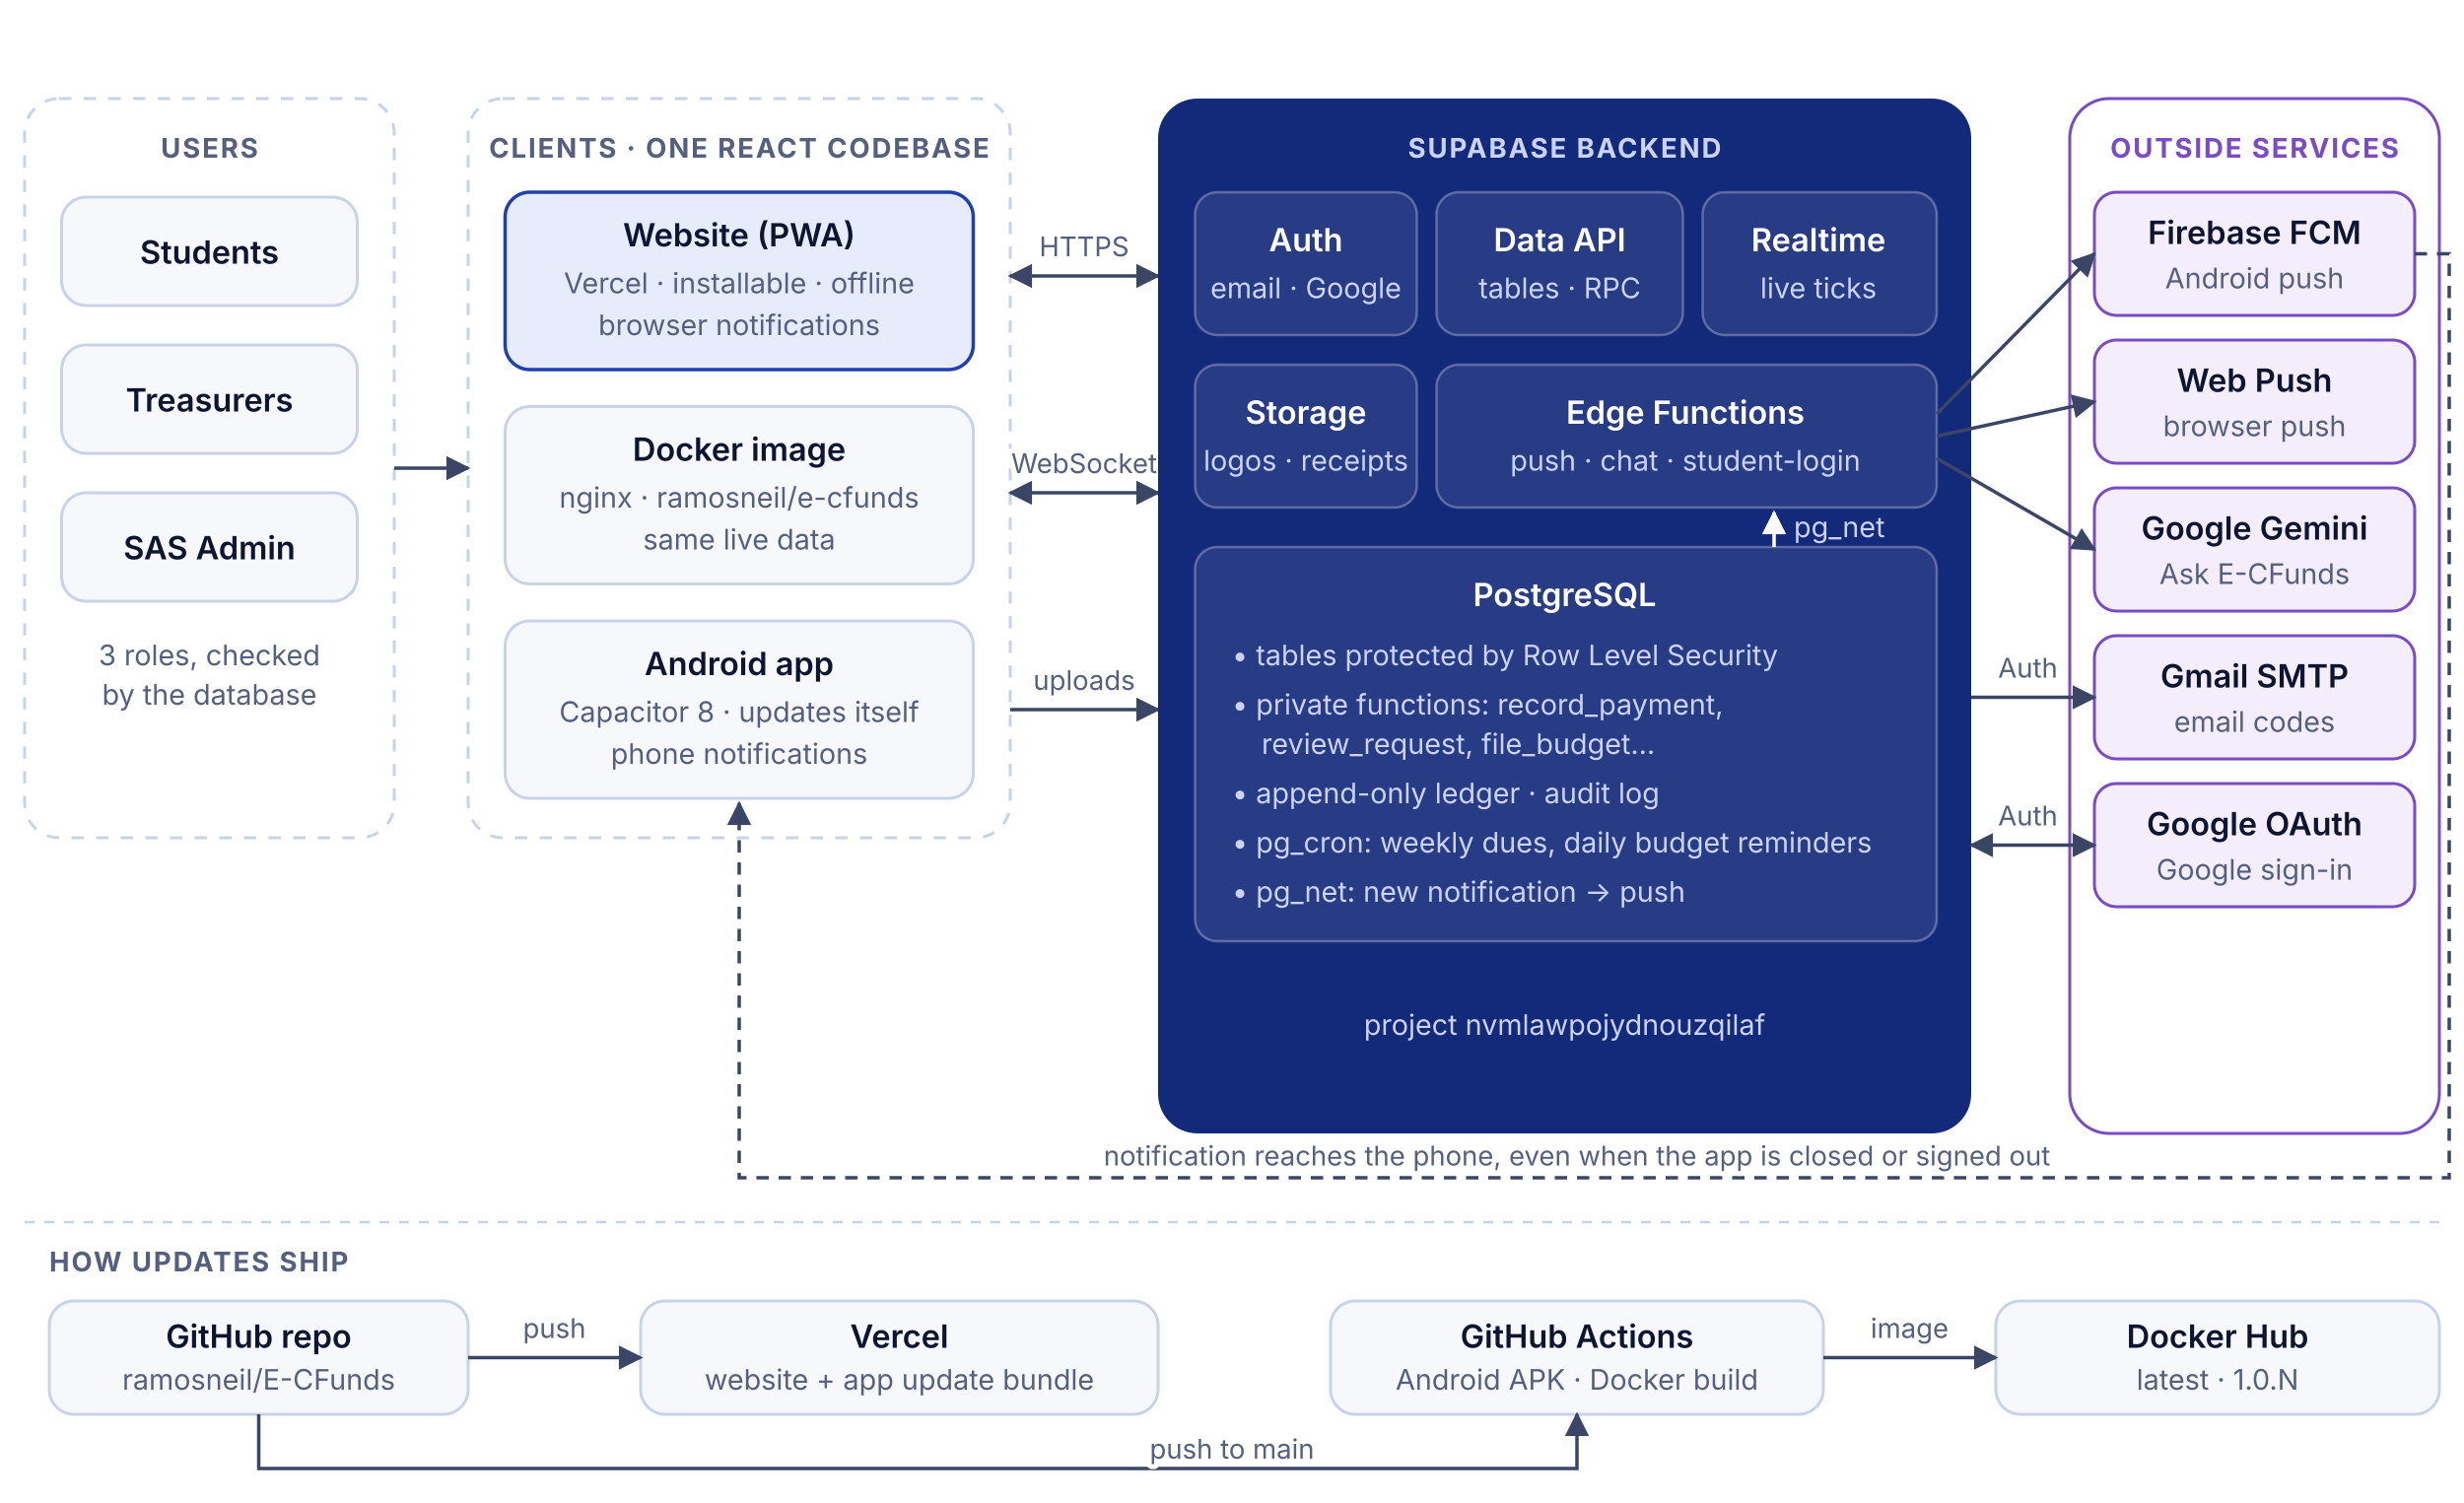
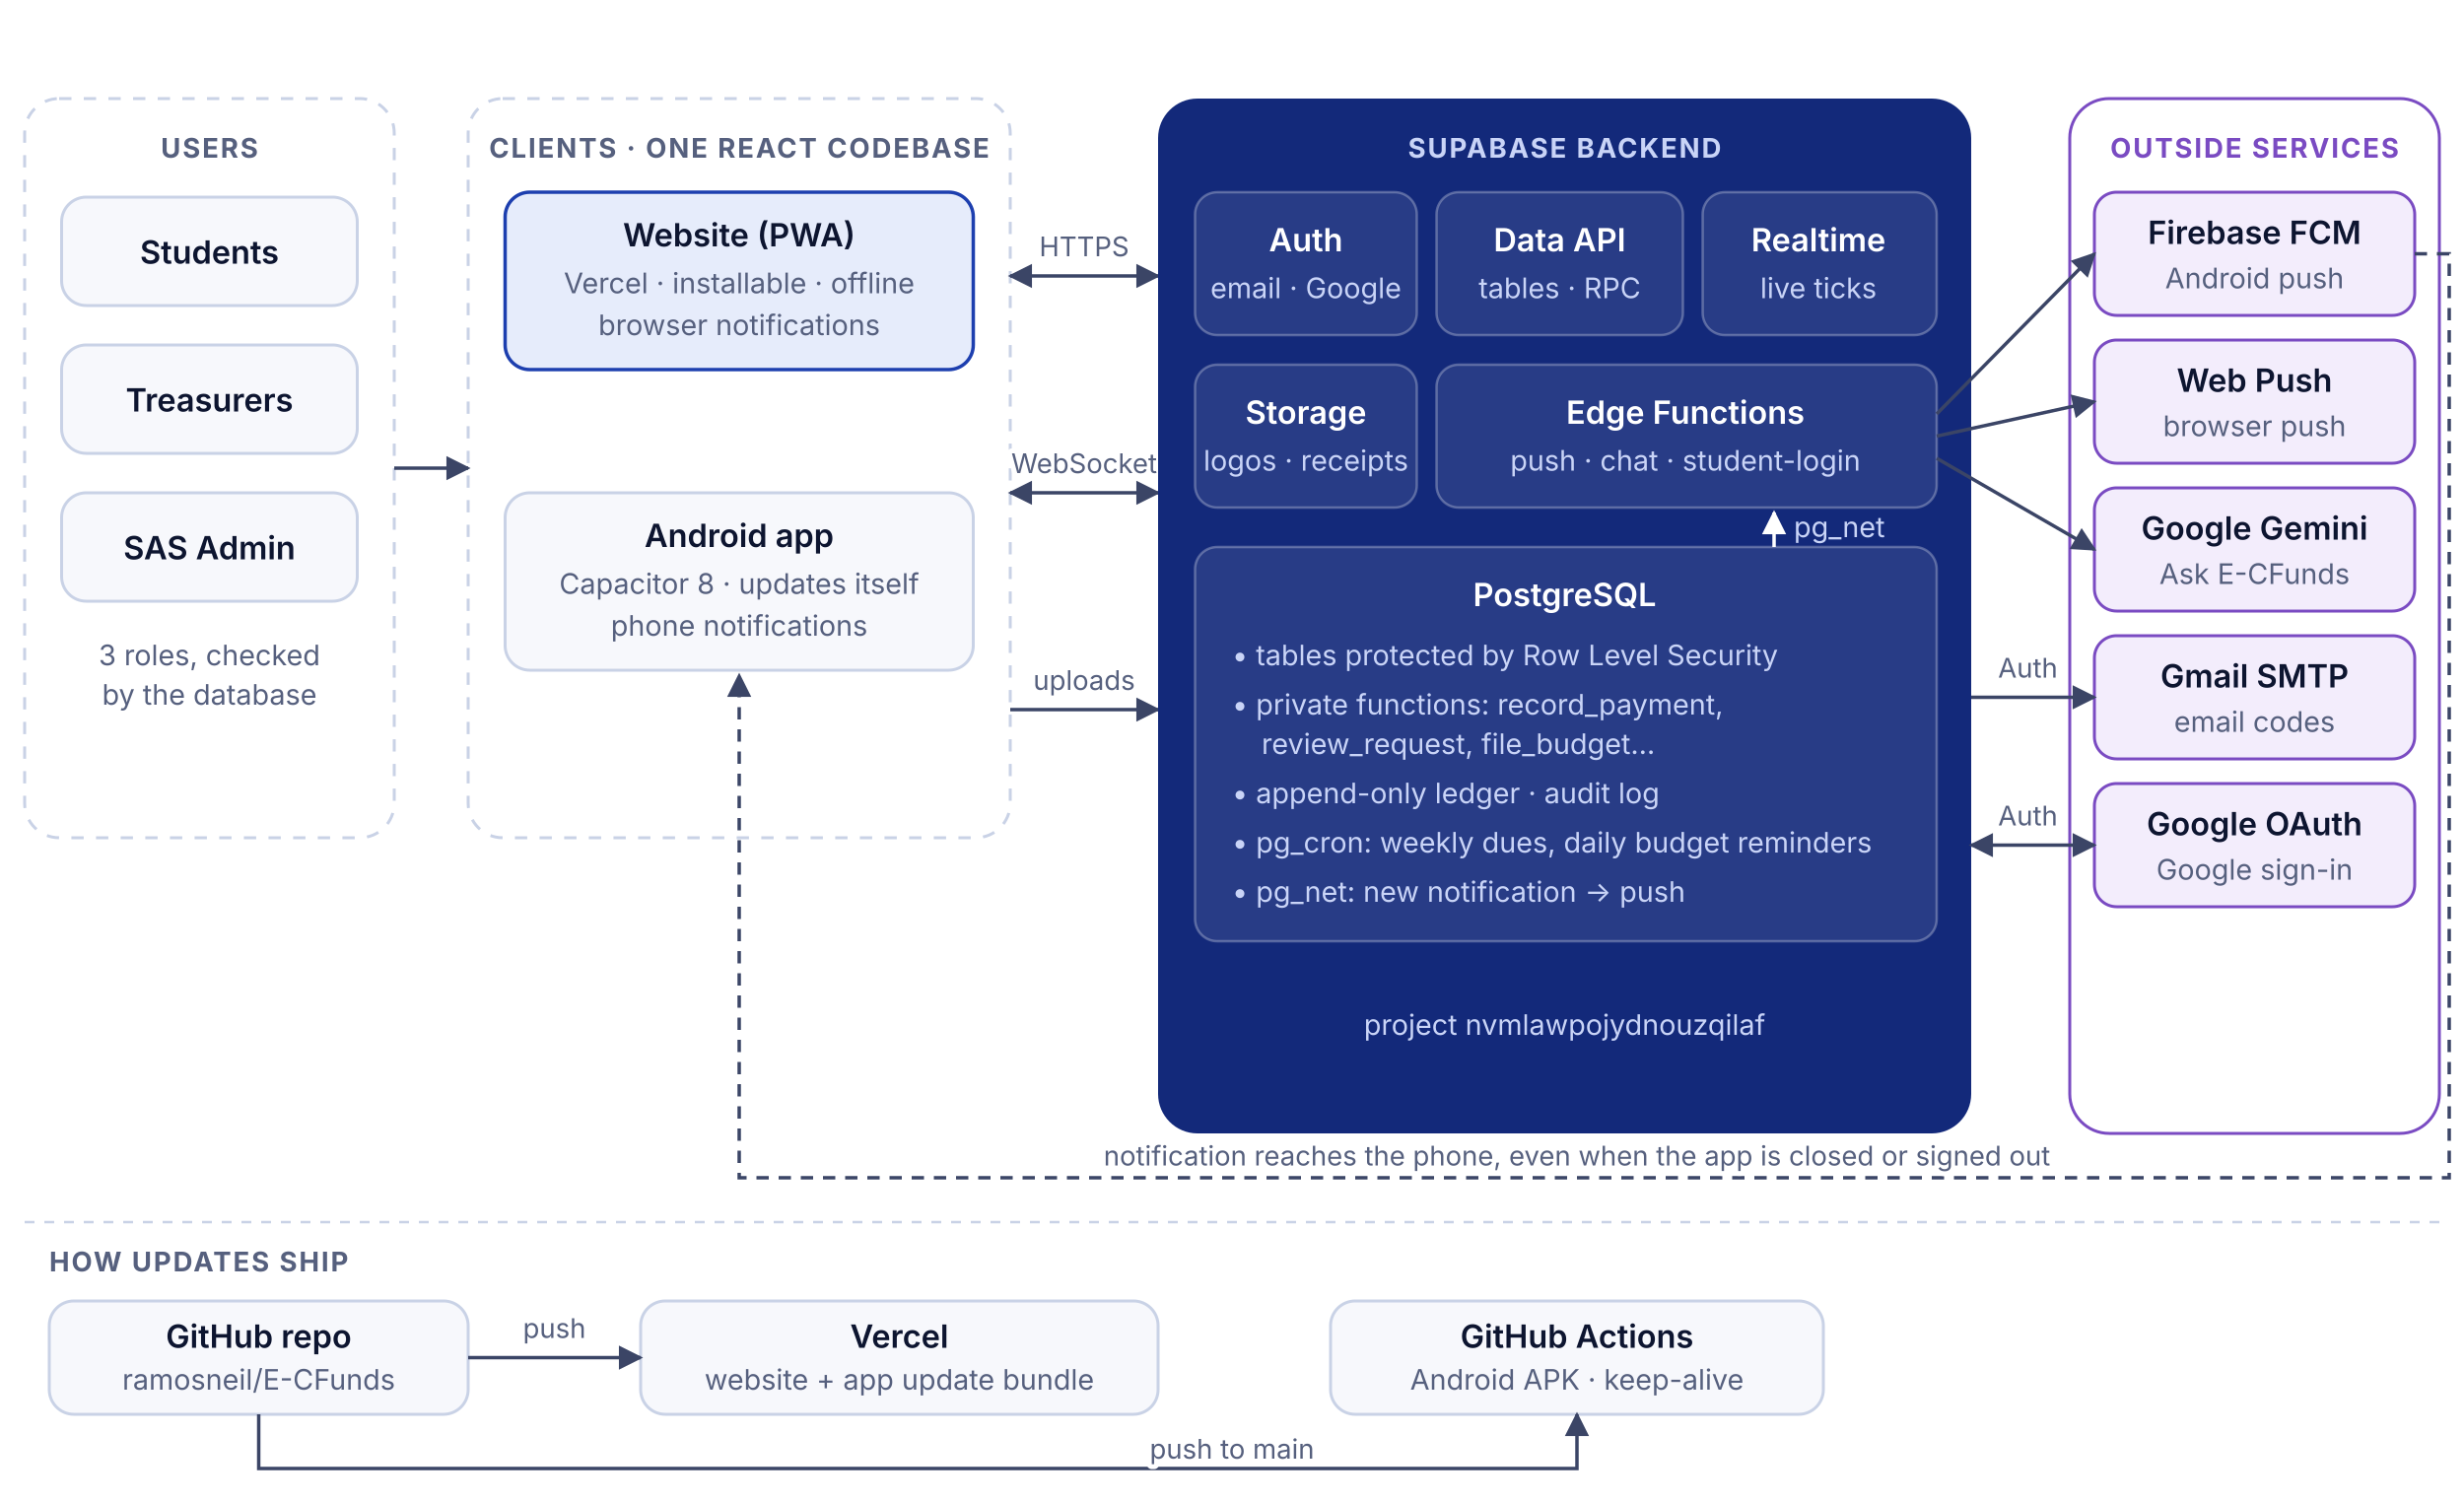
- <svg xmlns="http://www.w3.org/2000/svg" viewBox="0 0 1000 610" role="img" aria-label="System architecture: users open the website, Docker image or Android app; all three talk to the Supabase backend over HTTPS and WebSocket; Supabase calls Firebase, Web Push, Gemini, Gmail and Google sign-in; GitHub ships updates through Vercel and GitHub Actions." width="1000" height="610">
+ <svg xmlns="http://www.w3.org/2000/svg" viewBox="0 0 1000 610" role="img" aria-label="System architecture: users open the website or the Android app; both talk to the Supabase backend over HTTPS and WebSocket; Supabase calls Firebase, Web Push, Gemini, Gmail and Google sign-in; GitHub ships updates through Vercel and GitHub Actions." width="1000" height="610">
  <defs>
    <marker id="a1" viewBox="0 0 10 10" refX="9" refY="5" markerWidth="7" markerHeight="7" orient="auto-start-reverse">
      <path d="M0,0 L10,5 L0,10 z" fill="rgb(59, 69, 102)" fill-opacity="1" stroke="none" stroke-width="1px" stroke-dasharray="none" stroke-linejoin="miter" stroke-linecap="butt" stroke-opacity="1" opacity="1" font-size="15px" font-weight="400" />
    </marker>
    <marker id="a1w" viewBox="0 0 10 10" refX="9" refY="5" markerWidth="7" markerHeight="7" orient="auto-start-reverse">
      <path d="M0,0 L10,5 L0,10 z" fill="rgb(255, 255, 255)" fill-opacity="1" stroke="none" stroke-width="1px" stroke-dasharray="none" stroke-linejoin="miter" stroke-linecap="butt" stroke-opacity="1" opacity="1" font-size="15px" font-weight="400" />
    </marker>
  </defs>
  <rect x="0" y="0" width="1000" height="610" fill="#FFFFFF" />
  <rect x="10" y="40" width="150" height="300" rx="14" fill="none" fill-opacity="1" stroke="rgb(201, 210, 230)" stroke-width="1.2px" stroke-dasharray="5px, 5px" stroke-linejoin="miter" stroke-linecap="butt" stroke-opacity="1" opacity="1" font-size="15px" font-weight="400" />
  <text x="85" y="64" text-anchor="middle" fill="rgb(86, 96, 126)" fill-opacity="1" stroke="none" stroke-width="1px" stroke-dasharray="none" stroke-linejoin="miter" stroke-linecap="butt" stroke-opacity="1" opacity="1" font-size="11px" font-weight="700" letter-spacing="0.77px" font-family="Inter, Arial, Helvetica, sans-serif">USERS</text>
  <rect x="25" y="80" width="120" height="44" rx="10" fill="rgb(247, 248, 252)" fill-opacity="1" stroke="rgb(201, 210, 230)" stroke-width="1.2px" stroke-dasharray="none" stroke-linejoin="miter" stroke-linecap="butt" stroke-opacity="1" opacity="1" font-size="15px" font-weight="400" />
  <text x="85" y="107" text-anchor="middle" fill="rgb(13, 21, 48)" fill-opacity="1" stroke="none" stroke-width="1px" stroke-dasharray="none" stroke-linejoin="miter" stroke-linecap="butt" stroke-opacity="1" opacity="1" font-size="13px" font-weight="600" font-family="Inter, Arial, Helvetica, sans-serif">Students</text>
  <rect x="25" y="140" width="120" height="44" rx="10" fill="rgb(247, 248, 252)" fill-opacity="1" stroke="rgb(201, 210, 230)" stroke-width="1.2px" stroke-dasharray="none" stroke-linejoin="miter" stroke-linecap="butt" stroke-opacity="1" opacity="1" font-size="15px" font-weight="400" />
  <text x="85" y="167" text-anchor="middle" fill="rgb(13, 21, 48)" fill-opacity="1" stroke="none" stroke-width="1px" stroke-dasharray="none" stroke-linejoin="miter" stroke-linecap="butt" stroke-opacity="1" opacity="1" font-size="13px" font-weight="600" font-family="Inter, Arial, Helvetica, sans-serif">Treasurers</text>
  <rect x="25" y="200" width="120" height="44" rx="10" fill="rgb(247, 248, 252)" fill-opacity="1" stroke="rgb(201, 210, 230)" stroke-width="1.2px" stroke-dasharray="none" stroke-linejoin="miter" stroke-linecap="butt" stroke-opacity="1" opacity="1" font-size="15px" font-weight="400" />
  <text x="85" y="227" text-anchor="middle" fill="rgb(13, 21, 48)" fill-opacity="1" stroke="none" stroke-width="1px" stroke-dasharray="none" stroke-linejoin="miter" stroke-linecap="butt" stroke-opacity="1" opacity="1" font-size="13px" font-weight="600" font-family="Inter, Arial, Helvetica, sans-serif">SAS Admin</text>
  <text x="85" y="270" text-anchor="middle" fill="rgb(86, 96, 126)" fill-opacity="1" stroke="none" stroke-width="1px" stroke-dasharray="none" stroke-linejoin="miter" stroke-linecap="butt" stroke-opacity="1" opacity="1" font-size="11.5px" font-weight="400" font-family="Inter, Arial, Helvetica, sans-serif">3 roles, checked</text>
  <text x="85" y="286" text-anchor="middle" fill="rgb(86, 96, 126)" fill-opacity="1" stroke="none" stroke-width="1px" stroke-dasharray="none" stroke-linejoin="miter" stroke-linecap="butt" stroke-opacity="1" opacity="1" font-size="11.5px" font-weight="400" font-family="Inter, Arial, Helvetica, sans-serif">by the database</text>
  <line x1="160" y1="190" x2="190" y2="190" marker-end="url(#a1)" fill="none" fill-opacity="1" stroke="rgb(59, 69, 102)" stroke-width="1.4px" stroke-dasharray="none" stroke-linejoin="miter" stroke-linecap="butt" stroke-opacity="1" opacity="1" font-size="15px" font-weight="400" />
  <rect x="190" y="40" width="220" height="300" rx="14" fill="none" fill-opacity="1" stroke="rgb(201, 210, 230)" stroke-width="1.2px" stroke-dasharray="5px, 5px" stroke-linejoin="miter" stroke-linecap="butt" stroke-opacity="1" opacity="1" font-size="15px" font-weight="400" />
  <text x="300" y="64" text-anchor="middle" fill="rgb(86, 96, 126)" fill-opacity="1" stroke="none" stroke-width="1px" stroke-dasharray="none" stroke-linejoin="miter" stroke-linecap="butt" stroke-opacity="1" opacity="1" font-size="11px" font-weight="700" letter-spacing="0.77px" font-family="Inter, Arial, Helvetica, sans-serif">CLIENTS · ONE REACT CODEBASE</text>
  <rect x="205" y="78" width="190" height="72" rx="10" fill="rgb(230, 236, 251)" fill-opacity="1" stroke="rgb(29, 63, 175)" stroke-width="1.4px" stroke-dasharray="none" stroke-linejoin="miter" stroke-linecap="butt" stroke-opacity="1" opacity="1" font-size="15px" font-weight="400" />
  <text x="300" y="100" text-anchor="middle" fill="rgb(13, 21, 48)" fill-opacity="1" stroke="none" stroke-width="1px" stroke-dasharray="none" stroke-linejoin="miter" stroke-linecap="butt" stroke-opacity="1" opacity="1" font-size="13px" font-weight="600" font-family="Inter, Arial, Helvetica, sans-serif">Website (PWA)</text>
  <text x="300" y="119" text-anchor="middle" fill="rgb(86, 96, 126)" fill-opacity="1" stroke="none" stroke-width="1px" stroke-dasharray="none" stroke-linejoin="miter" stroke-linecap="butt" stroke-opacity="1" opacity="1" font-size="11.5px" font-weight="400" font-family="Inter, Arial, Helvetica, sans-serif">Vercel · installable · offline</text>
  <text x="300" y="136" text-anchor="middle" fill="rgb(86, 96, 126)" fill-opacity="1" stroke="none" stroke-width="1px" stroke-dasharray="none" stroke-linejoin="miter" stroke-linecap="butt" stroke-opacity="1" opacity="1" font-size="11.5px" font-weight="400" font-family="Inter, Arial, Helvetica, sans-serif">browser notifications</text>
-   <rect x="205" y="165" width="190" height="72" rx="10" fill="rgb(247, 248, 252)" fill-opacity="1" stroke="rgb(201, 210, 230)" stroke-width="1.2px" stroke-dasharray="none" stroke-linejoin="miter" stroke-linecap="butt" stroke-opacity="1" opacity="1" font-size="15px" font-weight="400" />
-   <text x="300" y="187" text-anchor="middle" fill="rgb(13, 21, 48)" fill-opacity="1" stroke="none" stroke-width="1px" stroke-dasharray="none" stroke-linejoin="miter" stroke-linecap="butt" stroke-opacity="1" opacity="1" font-size="13px" font-weight="600" font-family="Inter, Arial, Helvetica, sans-serif">Docker image</text>
-   <text x="300" y="206" text-anchor="middle" fill="rgb(86, 96, 126)" fill-opacity="1" stroke="none" stroke-width="1px" stroke-dasharray="none" stroke-linejoin="miter" stroke-linecap="butt" stroke-opacity="1" opacity="1" font-size="11.5px" font-weight="400" font-family="Inter, Arial, Helvetica, sans-serif">nginx · ramosneil/e-cfunds</text>
-   <text x="300" y="223" text-anchor="middle" fill="rgb(86, 96, 126)" fill-opacity="1" stroke="none" stroke-width="1px" stroke-dasharray="none" stroke-linejoin="miter" stroke-linecap="butt" stroke-opacity="1" opacity="1" font-size="11.5px" font-weight="400" font-family="Inter, Arial, Helvetica, sans-serif">same live data</text>
-   <rect x="205" y="252" width="190" height="72" rx="10" fill="rgb(247, 248, 252)" fill-opacity="1" stroke="rgb(201, 210, 230)" stroke-width="1.2px" stroke-dasharray="none" stroke-linejoin="miter" stroke-linecap="butt" stroke-opacity="1" opacity="1" font-size="15px" font-weight="400" />
-   <text x="300" y="274" text-anchor="middle" fill="rgb(13, 21, 48)" fill-opacity="1" stroke="none" stroke-width="1px" stroke-dasharray="none" stroke-linejoin="miter" stroke-linecap="butt" stroke-opacity="1" opacity="1" font-size="13px" font-weight="600" font-family="Inter, Arial, Helvetica, sans-serif">Android app</text>
-   <text x="300" y="293" text-anchor="middle" fill="rgb(86, 96, 126)" fill-opacity="1" stroke="none" stroke-width="1px" stroke-dasharray="none" stroke-linejoin="miter" stroke-linecap="butt" stroke-opacity="1" opacity="1" font-size="11.5px" font-weight="400" font-family="Inter, Arial, Helvetica, sans-serif">Capacitor 8 · updates itself</text>
-   <text x="300" y="310" text-anchor="middle" fill="rgb(86, 96, 126)" fill-opacity="1" stroke="none" stroke-width="1px" stroke-dasharray="none" stroke-linejoin="miter" stroke-linecap="butt" stroke-opacity="1" opacity="1" font-size="11.5px" font-weight="400" font-family="Inter, Arial, Helvetica, sans-serif">phone notifications</text>
+   <rect x="205" y="200" width="190" height="72" rx="10" fill="rgb(247, 248, 252)" fill-opacity="1" stroke="rgb(201, 210, 230)" stroke-width="1.2px" stroke-dasharray="none" stroke-linejoin="miter" stroke-linecap="butt" stroke-opacity="1" opacity="1" font-size="15px" font-weight="400" />
+   <text x="300" y="222" text-anchor="middle" fill="rgb(13, 21, 48)" fill-opacity="1" stroke="none" stroke-width="1px" stroke-dasharray="none" stroke-linejoin="miter" stroke-linecap="butt" stroke-opacity="1" opacity="1" font-size="13px" font-weight="600" font-family="Inter, Arial, Helvetica, sans-serif">Android app</text>
+   <text x="300" y="241" text-anchor="middle" fill="rgb(86, 96, 126)" fill-opacity="1" stroke="none" stroke-width="1px" stroke-dasharray="none" stroke-linejoin="miter" stroke-linecap="butt" stroke-opacity="1" opacity="1" font-size="11.5px" font-weight="400" font-family="Inter, Arial, Helvetica, sans-serif">Capacitor 8 · updates itself</text>
+   <text x="300" y="258" text-anchor="middle" fill="rgb(86, 96, 126)" fill-opacity="1" stroke="none" stroke-width="1px" stroke-dasharray="none" stroke-linejoin="miter" stroke-linecap="butt" stroke-opacity="1" opacity="1" font-size="11.5px" font-weight="400" font-family="Inter, Arial, Helvetica, sans-serif">phone notifications</text>
  <line x1="410" y1="112" x2="470" y2="112" marker-start="url(#a1)" marker-end="url(#a1)" fill="none" fill-opacity="1" stroke="rgb(59, 69, 102)" stroke-width="1.4px" stroke-dasharray="none" stroke-linejoin="miter" stroke-linecap="butt" stroke-opacity="1" opacity="1" font-size="15px" font-weight="400" />
  <text x="440" y="104" text-anchor="middle" fill="rgb(86, 96, 126)" fill-opacity="1" stroke="rgb(255, 255, 255)" stroke-width="4px" stroke-dasharray="none" stroke-linejoin="round" stroke-linecap="butt" stroke-opacity="1" opacity="1" font-size="11px" font-weight="400" paint-order="stroke" font-family="Inter, Arial, Helvetica, sans-serif">HTTPS</text>
  <line x1="410" y1="200" x2="470" y2="200" marker-start="url(#a1)" marker-end="url(#a1)" fill="none" fill-opacity="1" stroke="rgb(59, 69, 102)" stroke-width="1.4px" stroke-dasharray="none" stroke-linejoin="miter" stroke-linecap="butt" stroke-opacity="1" opacity="1" font-size="15px" font-weight="400" />
  <text x="440" y="192" text-anchor="middle" fill="rgb(86, 96, 126)" fill-opacity="1" stroke="rgb(255, 255, 255)" stroke-width="4px" stroke-dasharray="none" stroke-linejoin="round" stroke-linecap="butt" stroke-opacity="1" opacity="1" font-size="11px" font-weight="400" paint-order="stroke" font-family="Inter, Arial, Helvetica, sans-serif">WebSocket</text>
  <line x1="410" y1="288" x2="470" y2="288" marker-end="url(#a1)" fill="none" fill-opacity="1" stroke="rgb(59, 69, 102)" stroke-width="1.4px" stroke-dasharray="none" stroke-linejoin="miter" stroke-linecap="butt" stroke-opacity="1" opacity="1" font-size="15px" font-weight="400" />
  <text x="440" y="280" text-anchor="middle" fill="rgb(86, 96, 126)" fill-opacity="1" stroke="rgb(255, 255, 255)" stroke-width="4px" stroke-dasharray="none" stroke-linejoin="round" stroke-linecap="butt" stroke-opacity="1" opacity="1" font-size="11px" font-weight="400" paint-order="stroke" font-family="Inter, Arial, Helvetica, sans-serif">uploads</text>
  <rect x="470" y="40" width="330" height="420" rx="16" fill="rgb(19, 41, 122)" fill-opacity="1" stroke="none" stroke-width="1px" stroke-dasharray="none" stroke-linejoin="miter" stroke-linecap="butt" stroke-opacity="1" opacity="1" font-size="15px" font-weight="400" />
  <text x="635" y="64" text-anchor="middle" fill="rgb(201, 212, 247)" fill-opacity="1" stroke="none" stroke-width="1px" stroke-dasharray="none" stroke-linejoin="miter" stroke-linecap="butt" stroke-opacity="1" opacity="1" font-size="11px" font-weight="700" letter-spacing="0.77px" font-family="Inter, Arial, Helvetica, sans-serif">SUPABASE BACKEND</text>
  <rect x="485" y="78" width="90" height="58" rx="9" fill="rgba(255, 255, 255, 0.09)" fill-opacity="1" stroke="rgba(255, 255, 255, 0.28)" stroke-width="1px" stroke-dasharray="none" stroke-linejoin="miter" stroke-linecap="butt" stroke-opacity="1" opacity="1" font-size="15px" font-weight="400" />
  <text x="530" y="102" text-anchor="middle" fill="rgb(255, 255, 255)" fill-opacity="1" stroke="none" stroke-width="1px" stroke-dasharray="none" stroke-linejoin="miter" stroke-linecap="butt" stroke-opacity="1" opacity="1" font-size="13px" font-weight="600" font-family="Inter, Arial, Helvetica, sans-serif">Auth</text>
  <text x="530" y="121" text-anchor="middle" fill="rgb(201, 212, 247)" fill-opacity="1" stroke="none" stroke-width="1px" stroke-dasharray="none" stroke-linejoin="miter" stroke-linecap="butt" stroke-opacity="1" opacity="1" font-size="11.5px" font-weight="400" font-family="Inter, Arial, Helvetica, sans-serif">email · Google</text>
  <rect x="583" y="78" width="100" height="58" rx="9" fill="rgba(255, 255, 255, 0.09)" fill-opacity="1" stroke="rgba(255, 255, 255, 0.28)" stroke-width="1px" stroke-dasharray="none" stroke-linejoin="miter" stroke-linecap="butt" stroke-opacity="1" opacity="1" font-size="15px" font-weight="400" />
  <text x="633" y="102" text-anchor="middle" fill="rgb(255, 255, 255)" fill-opacity="1" stroke="none" stroke-width="1px" stroke-dasharray="none" stroke-linejoin="miter" stroke-linecap="butt" stroke-opacity="1" opacity="1" font-size="13px" font-weight="600" font-family="Inter, Arial, Helvetica, sans-serif">Data API</text>
  <text x="633" y="121" text-anchor="middle" fill="rgb(201, 212, 247)" fill-opacity="1" stroke="none" stroke-width="1px" stroke-dasharray="none" stroke-linejoin="miter" stroke-linecap="butt" stroke-opacity="1" opacity="1" font-size="11.5px" font-weight="400" font-family="Inter, Arial, Helvetica, sans-serif">tables · RPC</text>
  <rect x="691" y="78" width="95" height="58" rx="9" fill="rgba(255, 255, 255, 0.09)" fill-opacity="1" stroke="rgba(255, 255, 255, 0.28)" stroke-width="1px" stroke-dasharray="none" stroke-linejoin="miter" stroke-linecap="butt" stroke-opacity="1" opacity="1" font-size="15px" font-weight="400" />
  <text x="738" y="102" text-anchor="middle" fill="rgb(255, 255, 255)" fill-opacity="1" stroke="none" stroke-width="1px" stroke-dasharray="none" stroke-linejoin="miter" stroke-linecap="butt" stroke-opacity="1" opacity="1" font-size="13px" font-weight="600" font-family="Inter, Arial, Helvetica, sans-serif">Realtime</text>
  <text x="738" y="121" text-anchor="middle" fill="rgb(201, 212, 247)" fill-opacity="1" stroke="none" stroke-width="1px" stroke-dasharray="none" stroke-linejoin="miter" stroke-linecap="butt" stroke-opacity="1" opacity="1" font-size="11.5px" font-weight="400" font-family="Inter, Arial, Helvetica, sans-serif">live ticks</text>
  <rect x="485" y="148" width="90" height="58" rx="9" fill="rgba(255, 255, 255, 0.09)" fill-opacity="1" stroke="rgba(255, 255, 255, 0.28)" stroke-width="1px" stroke-dasharray="none" stroke-linejoin="miter" stroke-linecap="butt" stroke-opacity="1" opacity="1" font-size="15px" font-weight="400" />
  <text x="530" y="172" text-anchor="middle" fill="rgb(255, 255, 255)" fill-opacity="1" stroke="none" stroke-width="1px" stroke-dasharray="none" stroke-linejoin="miter" stroke-linecap="butt" stroke-opacity="1" opacity="1" font-size="13px" font-weight="600" font-family="Inter, Arial, Helvetica, sans-serif">Storage</text>
  <text x="530" y="191" text-anchor="middle" fill="rgb(201, 212, 247)" fill-opacity="1" stroke="none" stroke-width="1px" stroke-dasharray="none" stroke-linejoin="miter" stroke-linecap="butt" stroke-opacity="1" opacity="1" font-size="11.5px" font-weight="400" font-family="Inter, Arial, Helvetica, sans-serif">logos · receipts</text>
  <rect x="583" y="148" width="203" height="58" rx="9" fill="rgba(255, 255, 255, 0.09)" fill-opacity="1" stroke="rgba(255, 255, 255, 0.28)" stroke-width="1px" stroke-dasharray="none" stroke-linejoin="miter" stroke-linecap="butt" stroke-opacity="1" opacity="1" font-size="15px" font-weight="400" />
  <text x="684" y="172" text-anchor="middle" fill="rgb(255, 255, 255)" fill-opacity="1" stroke="none" stroke-width="1px" stroke-dasharray="none" stroke-linejoin="miter" stroke-linecap="butt" stroke-opacity="1" opacity="1" font-size="13px" font-weight="600" font-family="Inter, Arial, Helvetica, sans-serif">Edge Functions</text>
  <text x="684" y="191" text-anchor="middle" fill="rgb(201, 212, 247)" fill-opacity="1" stroke="none" stroke-width="1px" stroke-dasharray="none" stroke-linejoin="miter" stroke-linecap="butt" stroke-opacity="1" opacity="1" font-size="11.5px" font-weight="400" font-family="Inter, Arial, Helvetica, sans-serif">push · chat · student-login</text>
  <rect x="485" y="222" width="301" height="160" rx="9" fill="rgba(255, 255, 255, 0.09)" fill-opacity="1" stroke="rgba(255, 255, 255, 0.28)" stroke-width="1px" stroke-dasharray="none" stroke-linejoin="miter" stroke-linecap="butt" stroke-opacity="1" opacity="1" font-size="15px" font-weight="400" />
  <text x="635" y="246" text-anchor="middle" fill="rgb(255, 255, 255)" fill-opacity="1" stroke="none" stroke-width="1px" stroke-dasharray="none" stroke-linejoin="miter" stroke-linecap="butt" stroke-opacity="1" opacity="1" font-size="13px" font-weight="600" font-family="Inter, Arial, Helvetica, sans-serif">PostgreSQL</text>
  <text x="500" y="270" fill="rgb(201, 212, 247)" fill-opacity="1" stroke="none" stroke-width="1px" stroke-dasharray="none" stroke-linejoin="miter" stroke-linecap="butt" stroke-opacity="1" opacity="1" font-size="11.5px" font-weight="400" font-family="Inter, Arial, Helvetica, sans-serif">• tables protected by Row Level Security</text>
  <text x="500" y="290" fill="rgb(201, 212, 247)" fill-opacity="1" stroke="none" stroke-width="1px" stroke-dasharray="none" stroke-linejoin="miter" stroke-linecap="butt" stroke-opacity="1" opacity="1" font-size="11.5px" font-weight="400" font-family="Inter, Arial, Helvetica, sans-serif">• private functions: record_payment,</text>
  <text x="512" y="306" fill="rgb(201, 212, 247)" fill-opacity="1" stroke="none" stroke-width="1px" stroke-dasharray="none" stroke-linejoin="miter" stroke-linecap="butt" stroke-opacity="1" opacity="1" font-size="11.5px" font-weight="400" font-family="Inter, Arial, Helvetica, sans-serif">review_request, file_budget…</text>
  <text x="500" y="326" fill="rgb(201, 212, 247)" fill-opacity="1" stroke="none" stroke-width="1px" stroke-dasharray="none" stroke-linejoin="miter" stroke-linecap="butt" stroke-opacity="1" opacity="1" font-size="11.5px" font-weight="400" font-family="Inter, Arial, Helvetica, sans-serif">• append-only ledger · audit log</text>
  <text x="500" y="346" fill="rgb(201, 212, 247)" fill-opacity="1" stroke="none" stroke-width="1px" stroke-dasharray="none" stroke-linejoin="miter" stroke-linecap="butt" stroke-opacity="1" opacity="1" font-size="11.5px" font-weight="400" font-family="Inter, Arial, Helvetica, sans-serif">• pg_cron: weekly dues, daily budget reminders</text>
  <text x="500" y="366" fill="rgb(201, 212, 247)" fill-opacity="1" stroke="none" stroke-width="1px" stroke-dasharray="none" stroke-linejoin="miter" stroke-linecap="butt" stroke-opacity="1" opacity="1" font-size="11.5px" font-weight="400" font-family="Inter, Arial, Helvetica, sans-serif">• pg_net: new notification → push</text>
  <line x1="720" y1="222" x2="720" y2="208" marker-end="url(#a1w)" fill="none" fill-opacity="1" stroke="rgb(255, 255, 255)" stroke-width="1.4px" stroke-dasharray="none" stroke-linejoin="miter" stroke-linecap="butt" stroke-opacity="1" opacity="1" font-size="15px" font-weight="400" />
  <text x="728" y="218" fill="rgb(201, 212, 247)" fill-opacity="1" stroke="none" stroke-width="1px" stroke-dasharray="none" stroke-linejoin="miter" stroke-linecap="butt" stroke-opacity="1" opacity="1" font-size="11.5px" font-weight="400" font-family="Inter, Arial, Helvetica, sans-serif">pg_net</text>
  <text x="635" y="420" text-anchor="middle" fill="rgb(201, 212, 247)" fill-opacity="1" stroke="none" stroke-width="1px" stroke-dasharray="none" stroke-linejoin="miter" stroke-linecap="butt" stroke-opacity="1" opacity="1" font-size="11.5px" font-weight="400" font-family="Inter, Arial, Helvetica, sans-serif">project nvmlawpojydnouzqilaf</text>
  <rect x="840" y="40" width="150" height="420" rx="16" fill="none" fill-opacity="1" stroke="rgb(122, 75, 194)" stroke-width="1.2px" stroke-dasharray="none" stroke-linejoin="miter" stroke-linecap="butt" stroke-opacity="1" opacity="1" font-size="15px" font-weight="400" />
  <text x="915" y="64" text-anchor="middle" fill="rgb(122, 75, 194)" fill-opacity="1" stroke="none" stroke-width="1px" stroke-dasharray="none" stroke-linejoin="miter" stroke-linecap="butt" stroke-opacity="1" opacity="1" font-size="11px" font-weight="700" letter-spacing="0.77px" font-family="Inter, Arial, Helvetica, sans-serif">OUTSIDE SERVICES</text>
  <rect x="850" y="78" width="130" height="50" rx="9" fill="rgb(243, 237, 252)" fill-opacity="1" stroke="rgb(122, 75, 194)" stroke-width="1.2px" stroke-dasharray="none" stroke-linejoin="miter" stroke-linecap="butt" stroke-opacity="1" opacity="1" font-size="15px" font-weight="400" />
  <text x="915" y="99" text-anchor="middle" fill="rgb(13, 21, 48)" fill-opacity="1" stroke="none" stroke-width="1px" stroke-dasharray="none" stroke-linejoin="miter" stroke-linecap="butt" stroke-opacity="1" opacity="1" font-size="13px" font-weight="600" font-family="Inter, Arial, Helvetica, sans-serif">Firebase FCM</text>
  <text x="915" y="117" text-anchor="middle" fill="rgb(86, 96, 126)" fill-opacity="1" stroke="none" stroke-width="1px" stroke-dasharray="none" stroke-linejoin="miter" stroke-linecap="butt" stroke-opacity="1" opacity="1" font-size="11.5px" font-weight="400" font-family="Inter, Arial, Helvetica, sans-serif">Android push</text>
  <rect x="850" y="138" width="130" height="50" rx="9" fill="rgb(243, 237, 252)" fill-opacity="1" stroke="rgb(122, 75, 194)" stroke-width="1.2px" stroke-dasharray="none" stroke-linejoin="miter" stroke-linecap="butt" stroke-opacity="1" opacity="1" font-size="15px" font-weight="400" />
  <text x="915" y="159" text-anchor="middle" fill="rgb(13, 21, 48)" fill-opacity="1" stroke="none" stroke-width="1px" stroke-dasharray="none" stroke-linejoin="miter" stroke-linecap="butt" stroke-opacity="1" opacity="1" font-size="13px" font-weight="600" font-family="Inter, Arial, Helvetica, sans-serif">Web Push</text>
  <text x="915" y="177" text-anchor="middle" fill="rgb(86, 96, 126)" fill-opacity="1" stroke="none" stroke-width="1px" stroke-dasharray="none" stroke-linejoin="miter" stroke-linecap="butt" stroke-opacity="1" opacity="1" font-size="11.5px" font-weight="400" font-family="Inter, Arial, Helvetica, sans-serif">browser push</text>
  <rect x="850" y="198" width="130" height="50" rx="9" fill="rgb(243, 237, 252)" fill-opacity="1" stroke="rgb(122, 75, 194)" stroke-width="1.2px" stroke-dasharray="none" stroke-linejoin="miter" stroke-linecap="butt" stroke-opacity="1" opacity="1" font-size="15px" font-weight="400" />
  <text x="915" y="219" text-anchor="middle" fill="rgb(13, 21, 48)" fill-opacity="1" stroke="none" stroke-width="1px" stroke-dasharray="none" stroke-linejoin="miter" stroke-linecap="butt" stroke-opacity="1" opacity="1" font-size="13px" font-weight="600" font-family="Inter, Arial, Helvetica, sans-serif">Google Gemini</text>
  <text x="915" y="237" text-anchor="middle" fill="rgb(86, 96, 126)" fill-opacity="1" stroke="none" stroke-width="1px" stroke-dasharray="none" stroke-linejoin="miter" stroke-linecap="butt" stroke-opacity="1" opacity="1" font-size="11.5px" font-weight="400" font-family="Inter, Arial, Helvetica, sans-serif">Ask E-CFunds</text>
  <rect x="850" y="258" width="130" height="50" rx="9" fill="rgb(243, 237, 252)" fill-opacity="1" stroke="rgb(122, 75, 194)" stroke-width="1.2px" stroke-dasharray="none" stroke-linejoin="miter" stroke-linecap="butt" stroke-opacity="1" opacity="1" font-size="15px" font-weight="400" />
  <text x="915" y="279" text-anchor="middle" fill="rgb(13, 21, 48)" fill-opacity="1" stroke="none" stroke-width="1px" stroke-dasharray="none" stroke-linejoin="miter" stroke-linecap="butt" stroke-opacity="1" opacity="1" font-size="13px" font-weight="600" font-family="Inter, Arial, Helvetica, sans-serif">Gmail SMTP</text>
  <text x="915" y="297" text-anchor="middle" fill="rgb(86, 96, 126)" fill-opacity="1" stroke="none" stroke-width="1px" stroke-dasharray="none" stroke-linejoin="miter" stroke-linecap="butt" stroke-opacity="1" opacity="1" font-size="11.5px" font-weight="400" font-family="Inter, Arial, Helvetica, sans-serif">email codes</text>
  <rect x="850" y="318" width="130" height="50" rx="9" fill="rgb(243, 237, 252)" fill-opacity="1" stroke="rgb(122, 75, 194)" stroke-width="1.2px" stroke-dasharray="none" stroke-linejoin="miter" stroke-linecap="butt" stroke-opacity="1" opacity="1" font-size="15px" font-weight="400" />
  <text x="915" y="339" text-anchor="middle" fill="rgb(13, 21, 48)" fill-opacity="1" stroke="none" stroke-width="1px" stroke-dasharray="none" stroke-linejoin="miter" stroke-linecap="butt" stroke-opacity="1" opacity="1" font-size="13px" font-weight="600" font-family="Inter, Arial, Helvetica, sans-serif">Google OAuth</text>
  <text x="915" y="357" text-anchor="middle" fill="rgb(86, 96, 126)" fill-opacity="1" stroke="none" stroke-width="1px" stroke-dasharray="none" stroke-linejoin="miter" stroke-linecap="butt" stroke-opacity="1" opacity="1" font-size="11.5px" font-weight="400" font-family="Inter, Arial, Helvetica, sans-serif">Google sign-in</text>
  <line x1="786" y1="168" x2="850" y2="103" marker-end="url(#a1)" fill="none" fill-opacity="1" stroke="rgb(59, 69, 102)" stroke-width="1.4px" stroke-dasharray="none" stroke-linejoin="miter" stroke-linecap="butt" stroke-opacity="1" opacity="1" font-size="15px" font-weight="400" />
  <line x1="786" y1="177" x2="850" y2="163" marker-end="url(#a1)" fill="none" fill-opacity="1" stroke="rgb(59, 69, 102)" stroke-width="1.4px" stroke-dasharray="none" stroke-linejoin="miter" stroke-linecap="butt" stroke-opacity="1" opacity="1" font-size="15px" font-weight="400" />
  <line x1="786" y1="186" x2="850" y2="223" marker-end="url(#a1)" fill="none" fill-opacity="1" stroke="rgb(59, 69, 102)" stroke-width="1.4px" stroke-dasharray="none" stroke-linejoin="miter" stroke-linecap="butt" stroke-opacity="1" opacity="1" font-size="15px" font-weight="400" />
  <line x1="800" y1="283" x2="850" y2="283" marker-end="url(#a1)" fill="none" fill-opacity="1" stroke="rgb(59, 69, 102)" stroke-width="1.4px" stroke-dasharray="none" stroke-linejoin="miter" stroke-linecap="butt" stroke-opacity="1" opacity="1" font-size="15px" font-weight="400" />
  <line x1="800" y1="343" x2="850" y2="343" marker-start="url(#a1)" marker-end="url(#a1)" fill="none" fill-opacity="1" stroke="rgb(59, 69, 102)" stroke-width="1.4px" stroke-dasharray="none" stroke-linejoin="miter" stroke-linecap="butt" stroke-opacity="1" opacity="1" font-size="15px" font-weight="400" />
  <text x="823" y="275" text-anchor="middle" fill="rgb(86, 96, 126)" fill-opacity="1" stroke="rgb(255, 255, 255)" stroke-width="4px" stroke-dasharray="none" stroke-linejoin="round" stroke-linecap="butt" stroke-opacity="1" opacity="1" font-size="11px" font-weight="400" paint-order="stroke" font-family="Inter, Arial, Helvetica, sans-serif">Auth</text>
  <text x="823" y="335" text-anchor="middle" fill="rgb(86, 96, 126)" fill-opacity="1" stroke="rgb(255, 255, 255)" stroke-width="4px" stroke-dasharray="none" stroke-linejoin="round" stroke-linecap="butt" stroke-opacity="1" opacity="1" font-size="11px" font-weight="400" paint-order="stroke" font-family="Inter, Arial, Helvetica, sans-serif">Auth</text>
-   <path d="M980,103 H994 V478 H300 V326" marker-end="url(#a1)" fill="none" fill-opacity="1" stroke="rgb(59, 69, 102)" stroke-width="1.4px" stroke-dasharray="5px, 4px" stroke-linejoin="miter" stroke-linecap="butt" stroke-opacity="1" opacity="1" font-size="15px" font-weight="400" />
+   <path d="M980,103 H994 V478 H300 V274" marker-end="url(#a1)" fill="none" fill-opacity="1" stroke="rgb(59, 69, 102)" stroke-width="1.4px" stroke-dasharray="5px, 4px" stroke-linejoin="miter" stroke-linecap="butt" stroke-opacity="1" opacity="1" font-size="15px" font-weight="400" />
  <text x="640" y="473" text-anchor="middle" fill="rgb(86, 96, 126)" fill-opacity="1" stroke="rgb(255, 255, 255)" stroke-width="4px" stroke-dasharray="none" stroke-linejoin="round" stroke-linecap="butt" stroke-opacity="1" opacity="1" font-size="11px" font-weight="400" paint-order="stroke" font-family="Inter, Arial, Helvetica, sans-serif">notification reaches the phone, even when the app is closed or signed out</text>
  <line x1="10" y1="496" x2="990" y2="496" stroke="rgb(201, 210, 230)" stroke-dasharray="4px, 4px" fill="rgb(0, 0, 0)" fill-opacity="1" stroke-width="1px" stroke-linejoin="miter" stroke-linecap="butt" stroke-opacity="1" opacity="1" font-size="15px" font-weight="400" />
  <text x="20" y="516" fill="rgb(86, 96, 126)" fill-opacity="1" stroke="none" stroke-width="1px" stroke-dasharray="none" stroke-linejoin="miter" stroke-linecap="butt" stroke-opacity="1" opacity="1" font-size="11px" font-weight="700" letter-spacing="0.77px" font-family="Inter, Arial, Helvetica, sans-serif">HOW UPDATES SHIP</text>
  <rect x="20" y="528" width="170" height="46" rx="10" fill="rgb(247, 248, 252)" fill-opacity="1" stroke="rgb(201, 210, 230)" stroke-width="1.2px" stroke-dasharray="none" stroke-linejoin="miter" stroke-linecap="butt" stroke-opacity="1" opacity="1" font-size="15px" font-weight="400" />
  <text x="105" y="547" text-anchor="middle" fill="rgb(13, 21, 48)" fill-opacity="1" stroke="none" stroke-width="1px" stroke-dasharray="none" stroke-linejoin="miter" stroke-linecap="butt" stroke-opacity="1" opacity="1" font-size="13px" font-weight="600" font-family="Inter, Arial, Helvetica, sans-serif">GitHub repo</text>
  <text x="105" y="564" text-anchor="middle" fill="rgb(86, 96, 126)" fill-opacity="1" stroke="none" stroke-width="1px" stroke-dasharray="none" stroke-linejoin="miter" stroke-linecap="butt" stroke-opacity="1" opacity="1" font-size="11.5px" font-weight="400" font-family="Inter, Arial, Helvetica, sans-serif">ramosneil/E-CFunds</text>
  <rect x="260" y="528" width="210" height="46" rx="10" fill="rgb(247, 248, 252)" fill-opacity="1" stroke="rgb(201, 210, 230)" stroke-width="1.2px" stroke-dasharray="none" stroke-linejoin="miter" stroke-linecap="butt" stroke-opacity="1" opacity="1" font-size="15px" font-weight="400" />
  <text x="365" y="547" text-anchor="middle" fill="rgb(13, 21, 48)" fill-opacity="1" stroke="none" stroke-width="1px" stroke-dasharray="none" stroke-linejoin="miter" stroke-linecap="butt" stroke-opacity="1" opacity="1" font-size="13px" font-weight="600" font-family="Inter, Arial, Helvetica, sans-serif">Vercel</text>
  <text x="365" y="564" text-anchor="middle" fill="rgb(86, 96, 126)" fill-opacity="1" stroke="none" stroke-width="1px" stroke-dasharray="none" stroke-linejoin="miter" stroke-linecap="butt" stroke-opacity="1" opacity="1" font-size="11.5px" font-weight="400" font-family="Inter, Arial, Helvetica, sans-serif">website + app update bundle</text>
  <rect x="540" y="528" width="200" height="46" rx="10" fill="rgb(247, 248, 252)" fill-opacity="1" stroke="rgb(201, 210, 230)" stroke-width="1.2px" stroke-dasharray="none" stroke-linejoin="miter" stroke-linecap="butt" stroke-opacity="1" opacity="1" font-size="15px" font-weight="400" />
  <text x="640" y="547" text-anchor="middle" fill="rgb(13, 21, 48)" fill-opacity="1" stroke="none" stroke-width="1px" stroke-dasharray="none" stroke-linejoin="miter" stroke-linecap="butt" stroke-opacity="1" opacity="1" font-size="13px" font-weight="600" font-family="Inter, Arial, Helvetica, sans-serif">GitHub Actions</text>
-   <text x="640" y="564" text-anchor="middle" fill="rgb(86, 96, 126)" fill-opacity="1" stroke="none" stroke-width="1px" stroke-dasharray="none" stroke-linejoin="miter" stroke-linecap="butt" stroke-opacity="1" opacity="1" font-size="11.5px" font-weight="400" font-family="Inter, Arial, Helvetica, sans-serif">Android APK · Docker build</text>
-   <rect x="810" y="528" width="180" height="46" rx="10" fill="rgb(247, 248, 252)" fill-opacity="1" stroke="rgb(201, 210, 230)" stroke-width="1.2px" stroke-dasharray="none" stroke-linejoin="miter" stroke-linecap="butt" stroke-opacity="1" opacity="1" font-size="15px" font-weight="400" />
-   <text x="900" y="547" text-anchor="middle" fill="rgb(13, 21, 48)" fill-opacity="1" stroke="none" stroke-width="1px" stroke-dasharray="none" stroke-linejoin="miter" stroke-linecap="butt" stroke-opacity="1" opacity="1" font-size="13px" font-weight="600" font-family="Inter, Arial, Helvetica, sans-serif">Docker Hub</text>
-   <text x="900" y="564" text-anchor="middle" fill="rgb(86, 96, 126)" fill-opacity="1" stroke="none" stroke-width="1px" stroke-dasharray="none" stroke-linejoin="miter" stroke-linecap="butt" stroke-opacity="1" opacity="1" font-size="11.5px" font-weight="400" font-family="Inter, Arial, Helvetica, sans-serif">latest · 1.0.N</text>
+   <text x="640" y="564" text-anchor="middle" fill="rgb(86, 96, 126)" fill-opacity="1" stroke="none" stroke-width="1px" stroke-dasharray="none" stroke-linejoin="miter" stroke-linecap="butt" stroke-opacity="1" opacity="1" font-size="11.5px" font-weight="400" font-family="Inter, Arial, Helvetica, sans-serif">Android APK · keep-alive</text>
  <line x1="190" y1="551" x2="260" y2="551" marker-end="url(#a1)" fill="none" fill-opacity="1" stroke="rgb(59, 69, 102)" stroke-width="1.4px" stroke-dasharray="none" stroke-linejoin="miter" stroke-linecap="butt" stroke-opacity="1" opacity="1" font-size="15px" font-weight="400" />
  <text x="225" y="543" text-anchor="middle" fill="rgb(86, 96, 126)" fill-opacity="1" stroke="rgb(255, 255, 255)" stroke-width="4px" stroke-dasharray="none" stroke-linejoin="round" stroke-linecap="butt" stroke-opacity="1" opacity="1" font-size="11px" font-weight="400" paint-order="stroke" font-family="Inter, Arial, Helvetica, sans-serif">push</text>
  <path d="M105,574 V596 H640 V574" marker-end="url(#a1)" fill="none" fill-opacity="1" stroke="rgb(59, 69, 102)" stroke-width="1.4px" stroke-dasharray="none" stroke-linejoin="miter" stroke-linecap="butt" stroke-opacity="1" opacity="1" font-size="15px" font-weight="400" />
  <text x="500" y="592" text-anchor="middle" fill="rgb(86, 96, 126)" fill-opacity="1" stroke="rgb(255, 255, 255)" stroke-width="4px" stroke-dasharray="none" stroke-linejoin="round" stroke-linecap="butt" stroke-opacity="1" opacity="1" font-size="11px" font-weight="400" paint-order="stroke" font-family="Inter, Arial, Helvetica, sans-serif">push to main</text>
-   <line x1="740" y1="551" x2="810" y2="551" marker-end="url(#a1)" fill="none" fill-opacity="1" stroke="rgb(59, 69, 102)" stroke-width="1.4px" stroke-dasharray="none" stroke-linejoin="miter" stroke-linecap="butt" stroke-opacity="1" opacity="1" font-size="15px" font-weight="400" />
-   <text x="775" y="543" text-anchor="middle" fill="rgb(86, 96, 126)" fill-opacity="1" stroke="rgb(255, 255, 255)" stroke-width="4px" stroke-dasharray="none" stroke-linejoin="round" stroke-linecap="butt" stroke-opacity="1" opacity="1" font-size="11px" font-weight="400" paint-order="stroke" font-family="Inter, Arial, Helvetica, sans-serif">image</text>
</svg>
